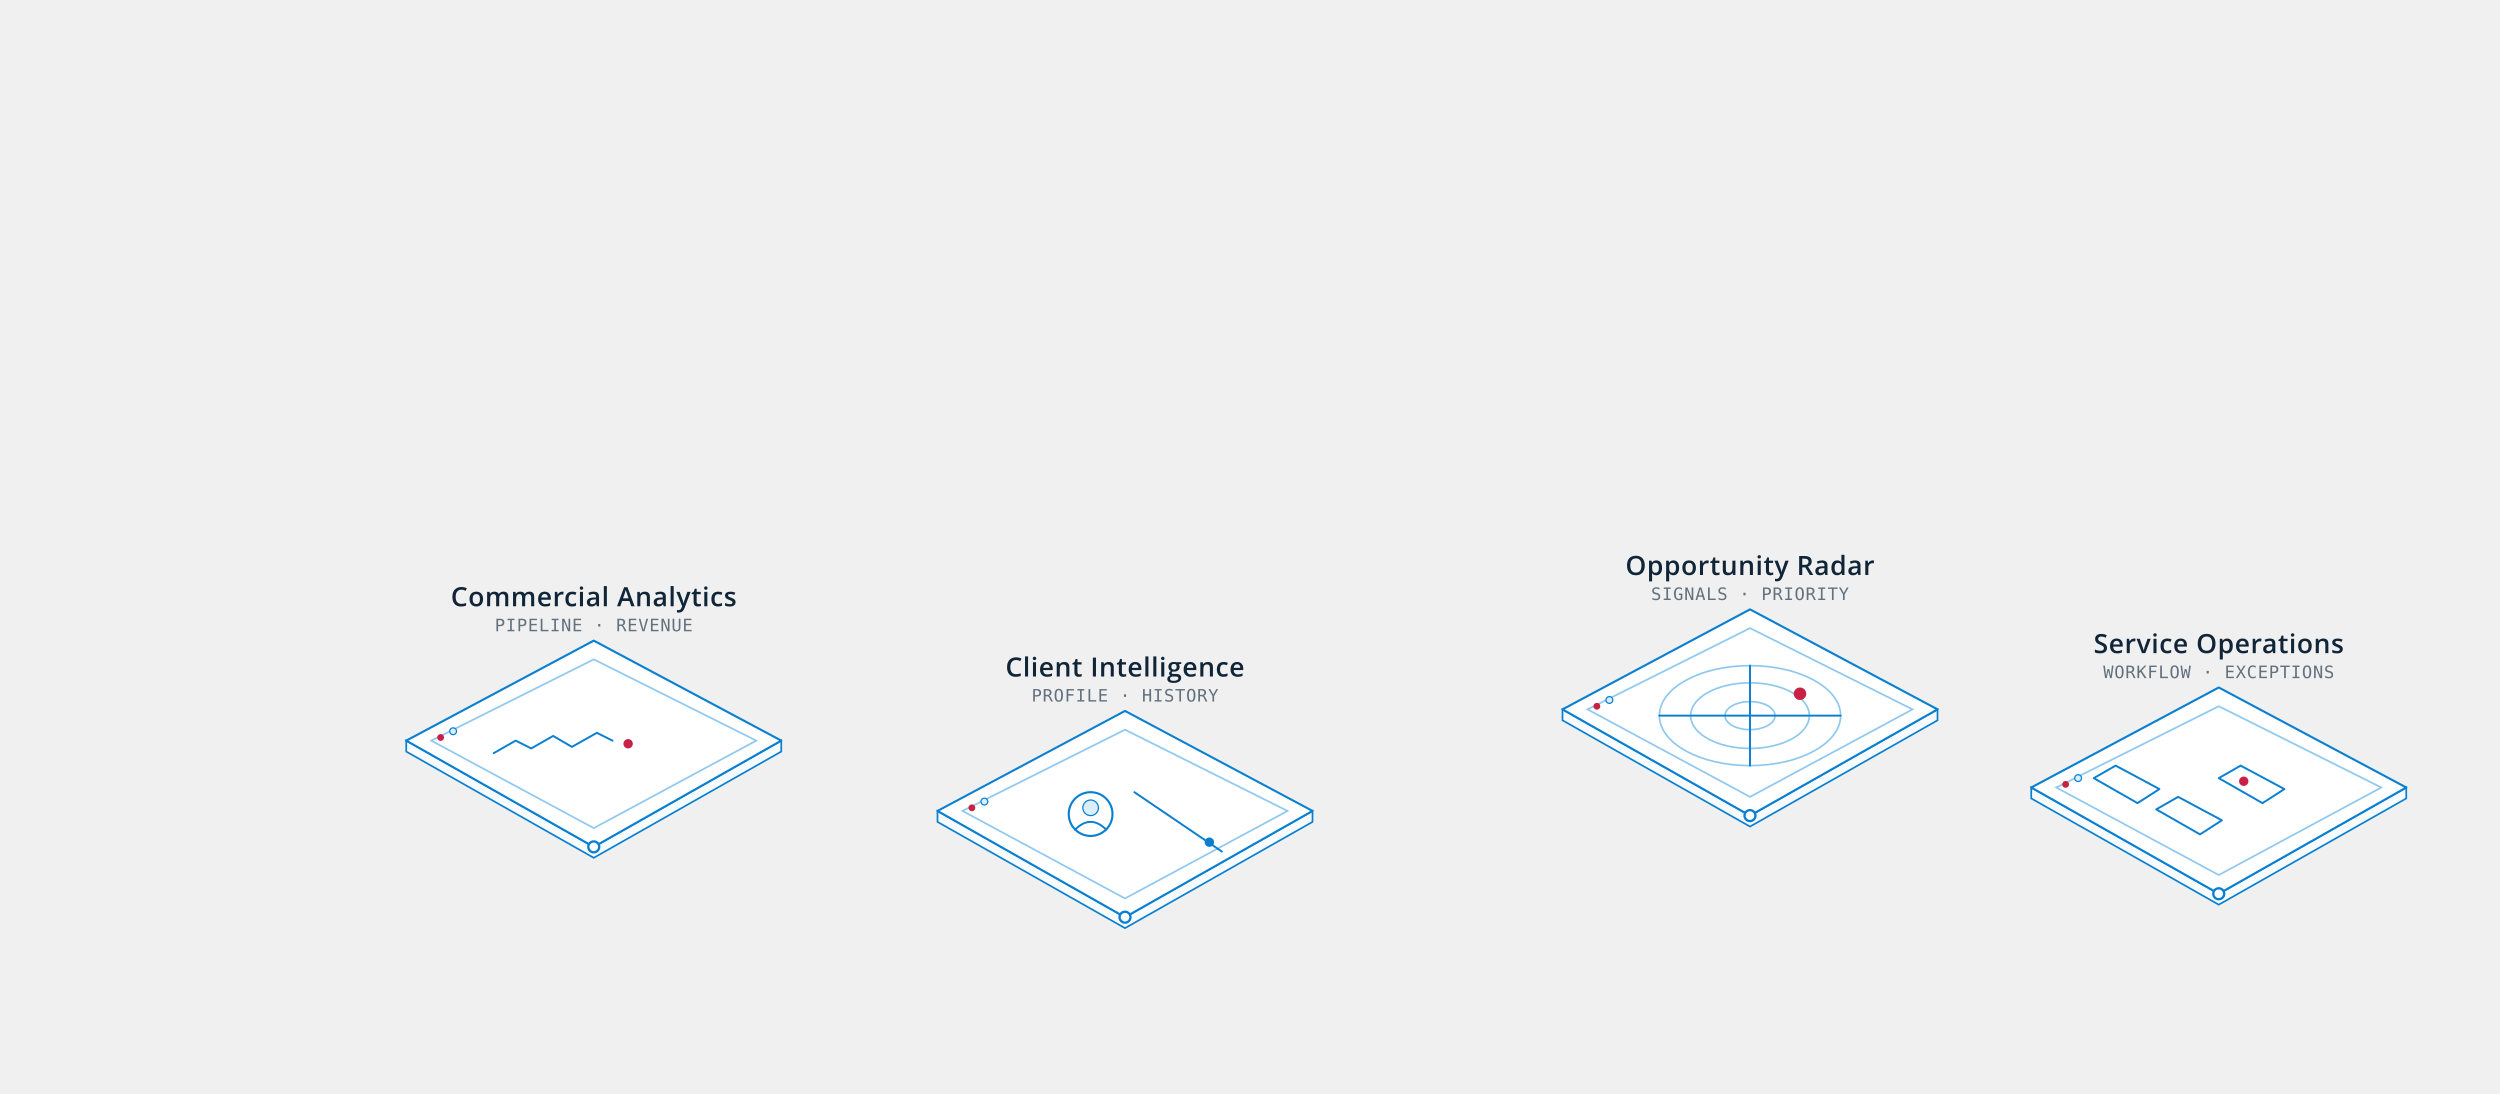
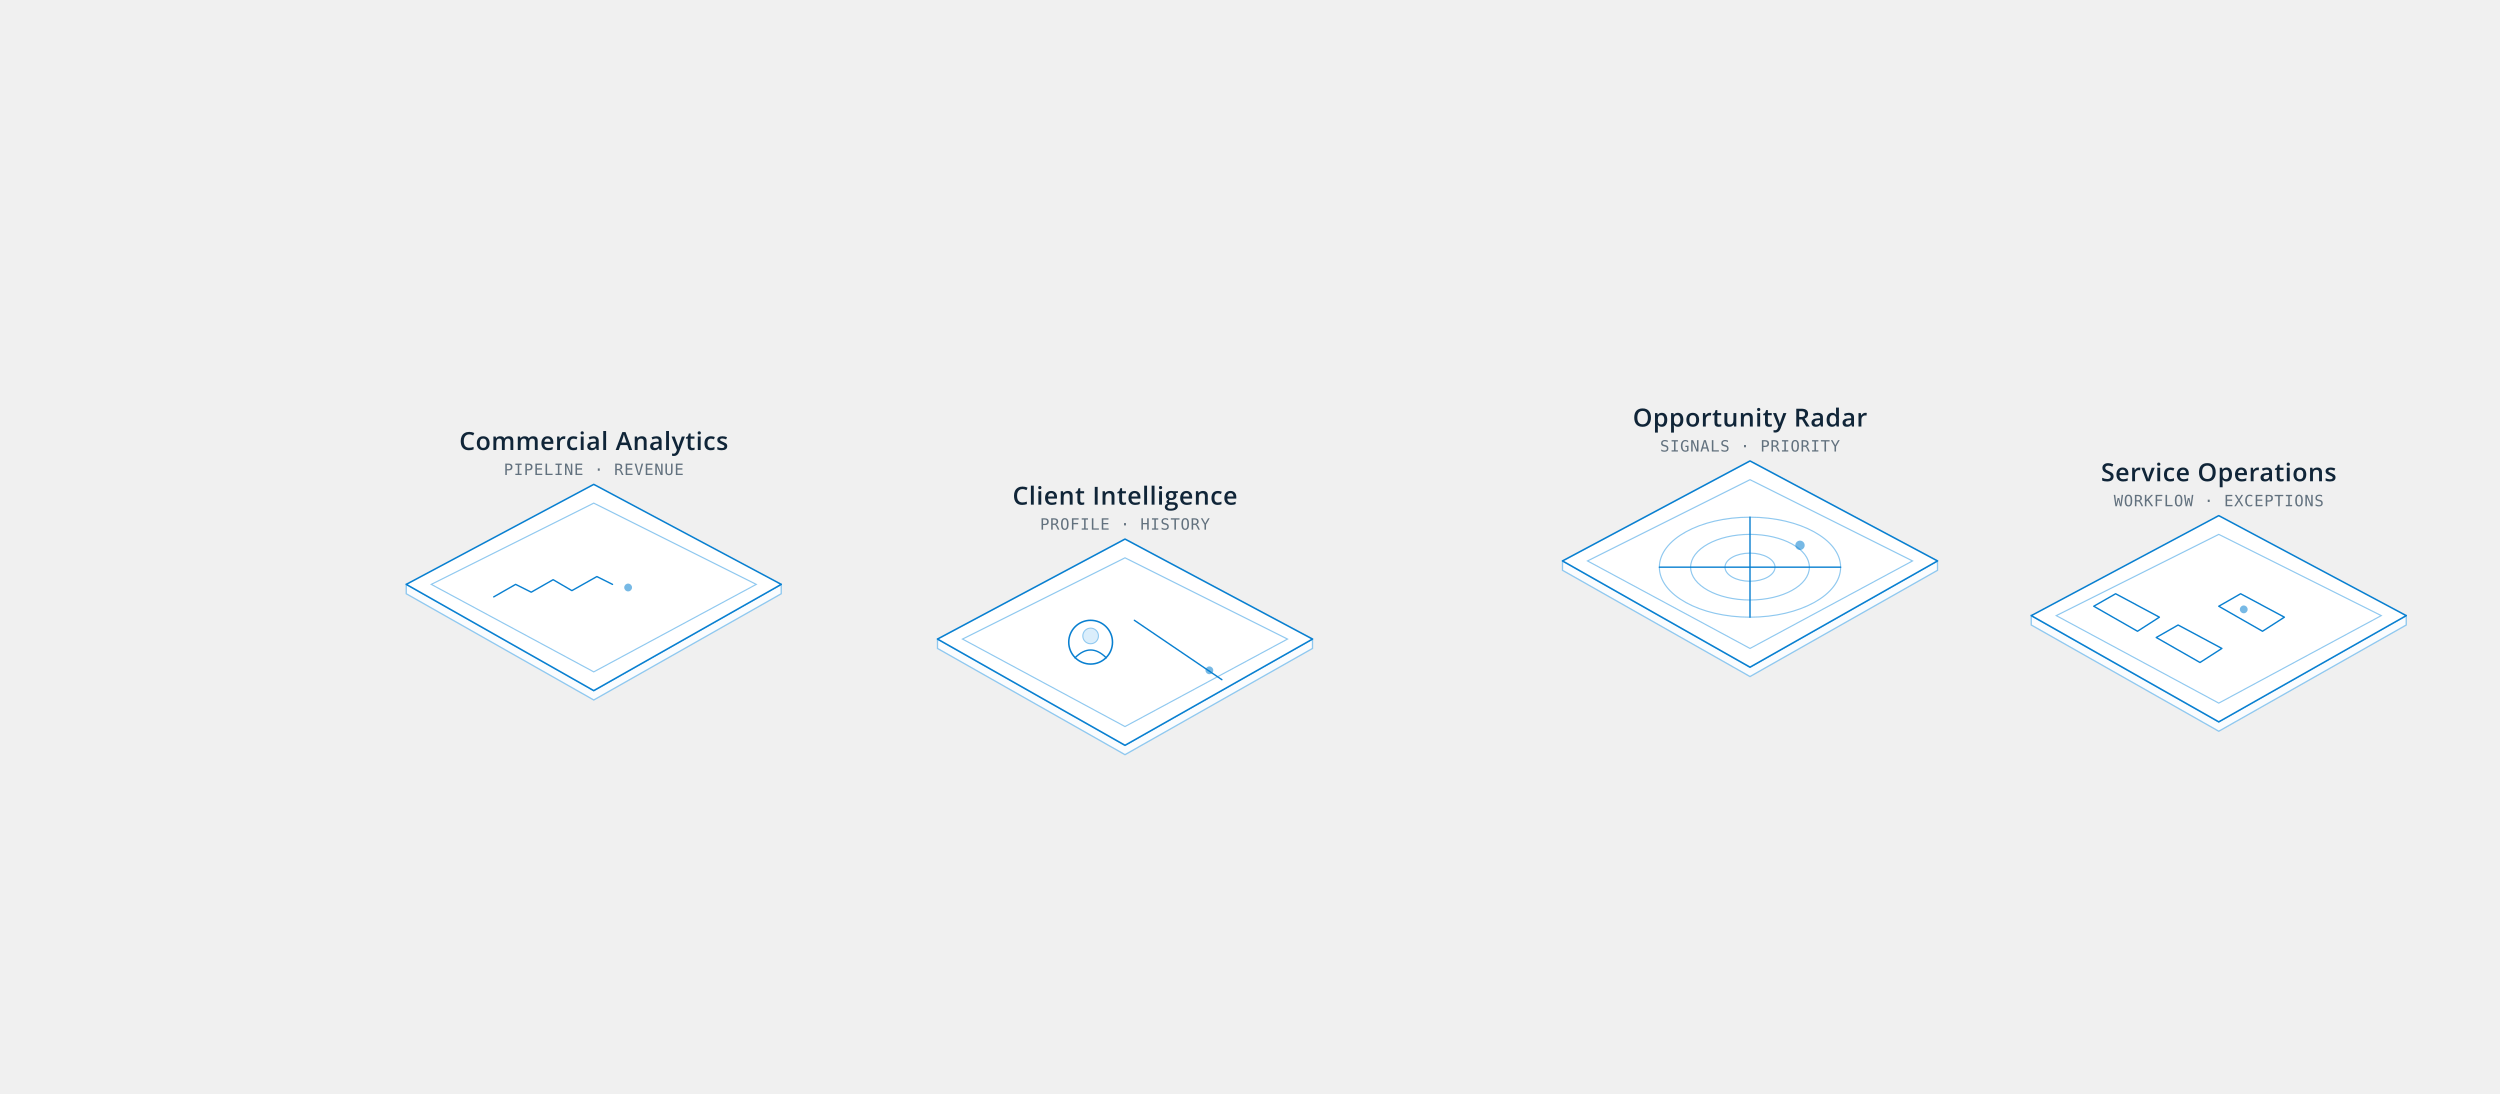
<svg xmlns="http://www.w3.org/2000/svg" viewBox="0 0 1600 700" role="img" aria-labelledby="title desc">
  <defs>
    <style>
-       .edge{fill:#fff;stroke:#087fd0;stroke-width:1.35;stroke-linejoin:round}
-       .side{fill:#f8fbfd;stroke:#087fd0;stroke-width:1.1}
-       .line{fill:none;stroke:#087fd0;stroke-width:1.25;stroke-linecap:round;stroke-linejoin:round}
-       .soft{fill:none;stroke:#8fc8ef;stroke-width:1.1}
-       .faint{fill:#dbeefb;stroke:#087fd0;stroke-width:.8}
-       .blue{fill:#087fd0}
-       .red{fill:#c92146}
-       .label{font:600 17px 'Open Sans',system-ui,sans-serif;letter-spacing:.02em;fill:#102538}
-       .micro{font:11px 'IBM Plex Mono',ui-monospace,monospace;letter-spacing:.04em;fill:#62717e}
-       .port{fill:#fff;stroke:#087fd0;stroke-width:1.5}
+       .edge{fill:#fff;stroke:#087fd0;stroke-width:1;stroke-linejoin:round}
+       .side{fill:#fafcfe;stroke:#8fc8ef;stroke-width:.85}
+       .line{fill:none;stroke:#087fd0;stroke-width:.9;stroke-linecap:round;stroke-linejoin:round}
+       .soft{fill:none;stroke:#8fc8ef;stroke-width:.75}
+       .faint{fill:#dbeefb;stroke:#8fc8ef;stroke-width:.7}
+       .blue{fill:#087fd0;fill-opacity:.55}
+       .label{font:600 16px 'Open Sans',system-ui,sans-serif;letter-spacing:.02em;fill:#102538}
+       .micro{font:10px 'IBM Plex Mono',ui-monospace,monospace;letter-spacing:.04em;fill:#62717e}
    </style>
    <symbol id="tile" overflow="visible">
-       <path class="side" d="M-120 64 0 132 120 64v7L0 139-120 71Z" />
+       <path class="side" d="M-120 64 0 132 120 64v6L0 138-120 70Z" />
      <path class="edge" d="M0 0 120 64 0 132-120 64Z" />
      <path class="soft" d="M-104 64 0 12 104 64 0 120Z" />
-       <circle cx="-98" cy="62" r="2.2" class="red" />
-       <circle cx="-90" cy="58" r="2.2" class="faint" />
    </symbol>
  </defs>
-   <g id="commercial-analytics" transform="translate(380 410)">
+   <g id="commercial-analytics" transform="translate(380 310)">
    <text class="label" x="0" y="-22" text-anchor="middle">Commercial Analytics</text>
    <text class="micro" x="0" y="-6" text-anchor="middle">PIPELINE · REVENUE</text>
    <use href="#tile" />
    <path class="line" d="m-64 72 14-8 10 5 14-8 12 7 16-9 10 5" />
-     <circle cx="22" cy="66" r="3" class="red" />
-     <circle class="port" cx="0" cy="132" r="3.5" />
+     <circle cx="22" cy="66" r="2.5" class="blue" />
  </g>
-   <g id="client-intelligence" transform="translate(720 455)">
+   <g id="client-intelligence" transform="translate(720 345)">
    <text class="label" x="0" y="-22" text-anchor="middle">Client Intelligence</text>
    <text class="micro" x="0" y="-6" text-anchor="middle">PROFILE · HISTORY</text>
    <use href="#tile" />
    <circle cx="-22" cy="66" r="14" class="edge" />
    <circle cx="-22" cy="62" r="5" class="faint" />
    <path class="line" d="M-32 76q10-10 20 0" />
    <path class="line" d="M6 52 62 90" />
-     <circle cx="54" cy="84" r="3" class="blue" />
-     <circle class="port" cx="0" cy="132" r="3.5" />
+     <circle cx="54" cy="84" r="2.5" class="blue" />
  </g>
-   <g id="opportunity-radar" transform="translate(1120 390)">
+   <g id="opportunity-radar" transform="translate(1120 295)">
    <text class="label" x="0" y="-22" text-anchor="middle">Opportunity Radar</text>
    <text class="micro" x="0" y="-6" text-anchor="middle">SIGNALS · PRIORITY</text>
    <use href="#tile" />
    <ellipse cx="0" cy="68" rx="58" ry="32" class="soft" />
    <ellipse cx="0" cy="68" rx="38" ry="21" class="soft" />
    <ellipse cx="0" cy="68" rx="16" ry="9" class="soft" />
    <path class="line" d="M-58 68h116M0 36v64" />
-     <circle cx="32" cy="54" r="4" class="red" />
-     <circle class="port" cx="0" cy="132" r="3.5" />
+     <circle cx="32" cy="54" r="3" class="blue" />
  </g>
-   <g id="service-operations" transform="translate(1420 440)">
+   <g id="service-operations" transform="translate(1420 330)">
    <text class="label" x="0" y="-22" text-anchor="middle">Service Operations</text>
    <text class="micro" x="0" y="-6" text-anchor="middle">WORKFLOW · EXCEPTIONS</text>
    <use href="#tile" />
    <path class="line" d="m-66 50 28 15-14 9-28-16Z" />
    <path class="line" d="m-26 70 28 15-14 9-28-16Z" />
    <path class="line" d="m14 50 28 15-14 9-28-16Z" />
-     <circle cx="16" cy="60" r="3" class="red" />
-     <circle class="port" cx="0" cy="132" r="3.5" />
+     <circle cx="16" cy="60" r="2.5" class="blue" />
  </g>
</svg>
